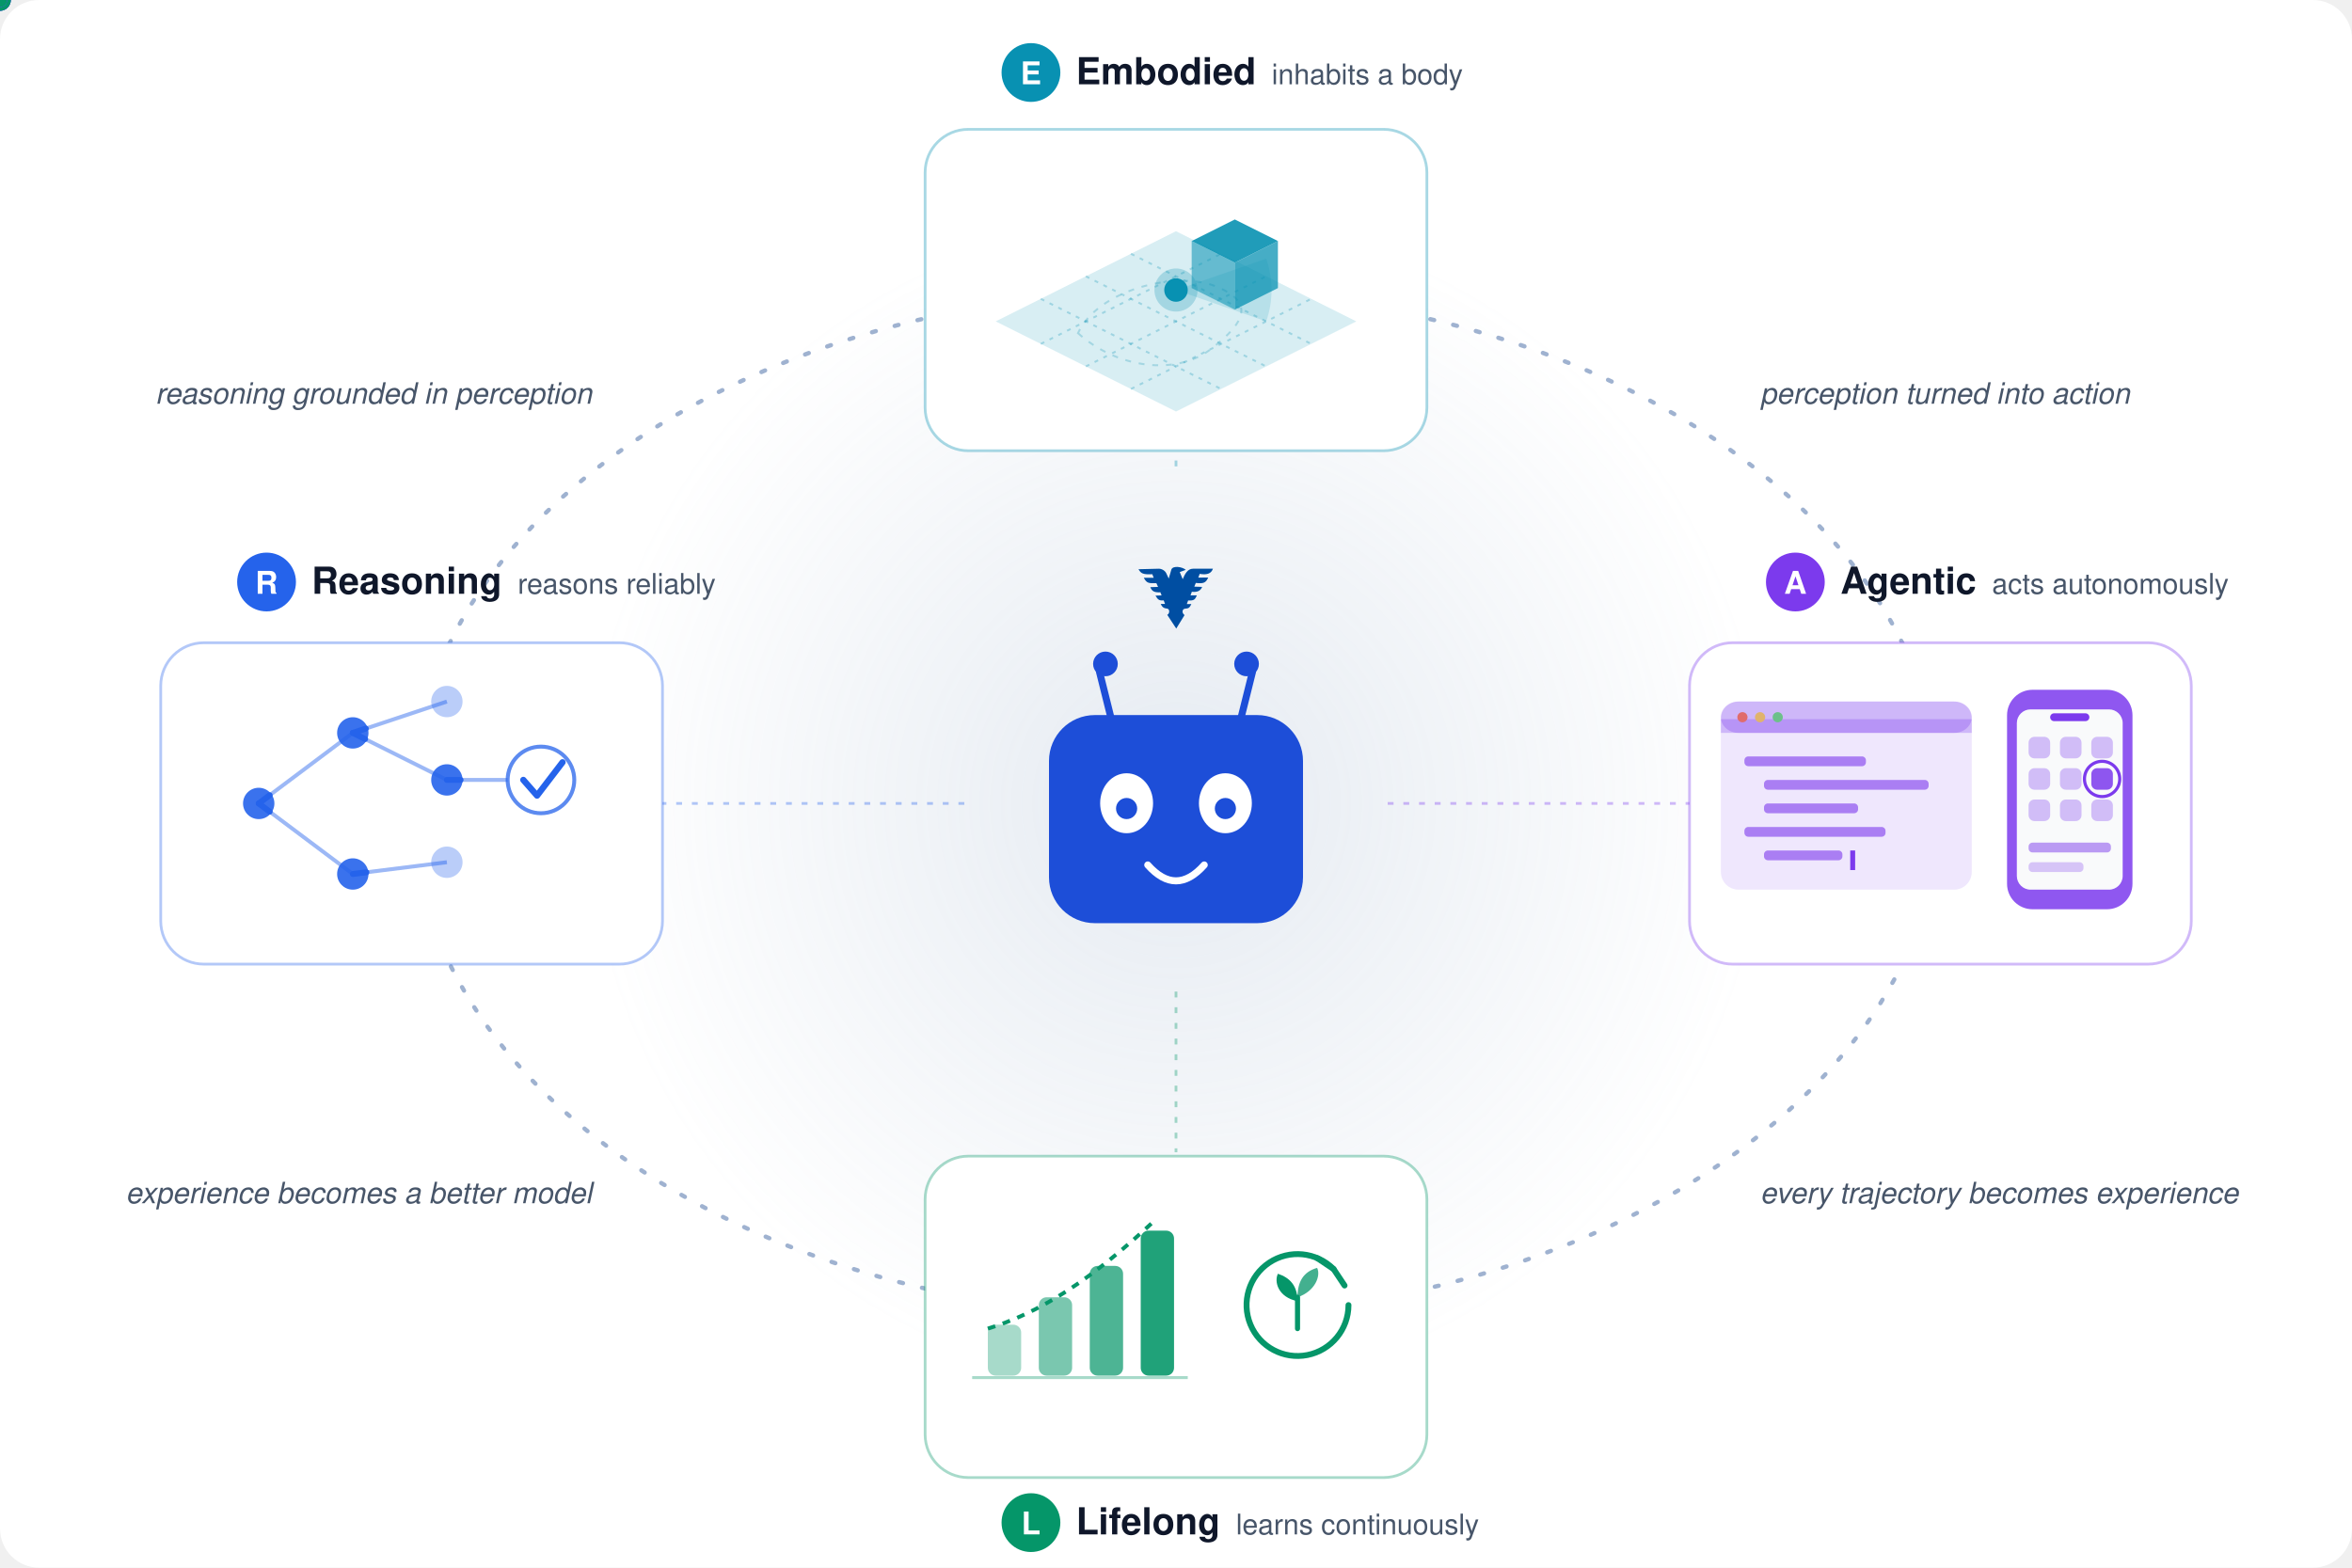
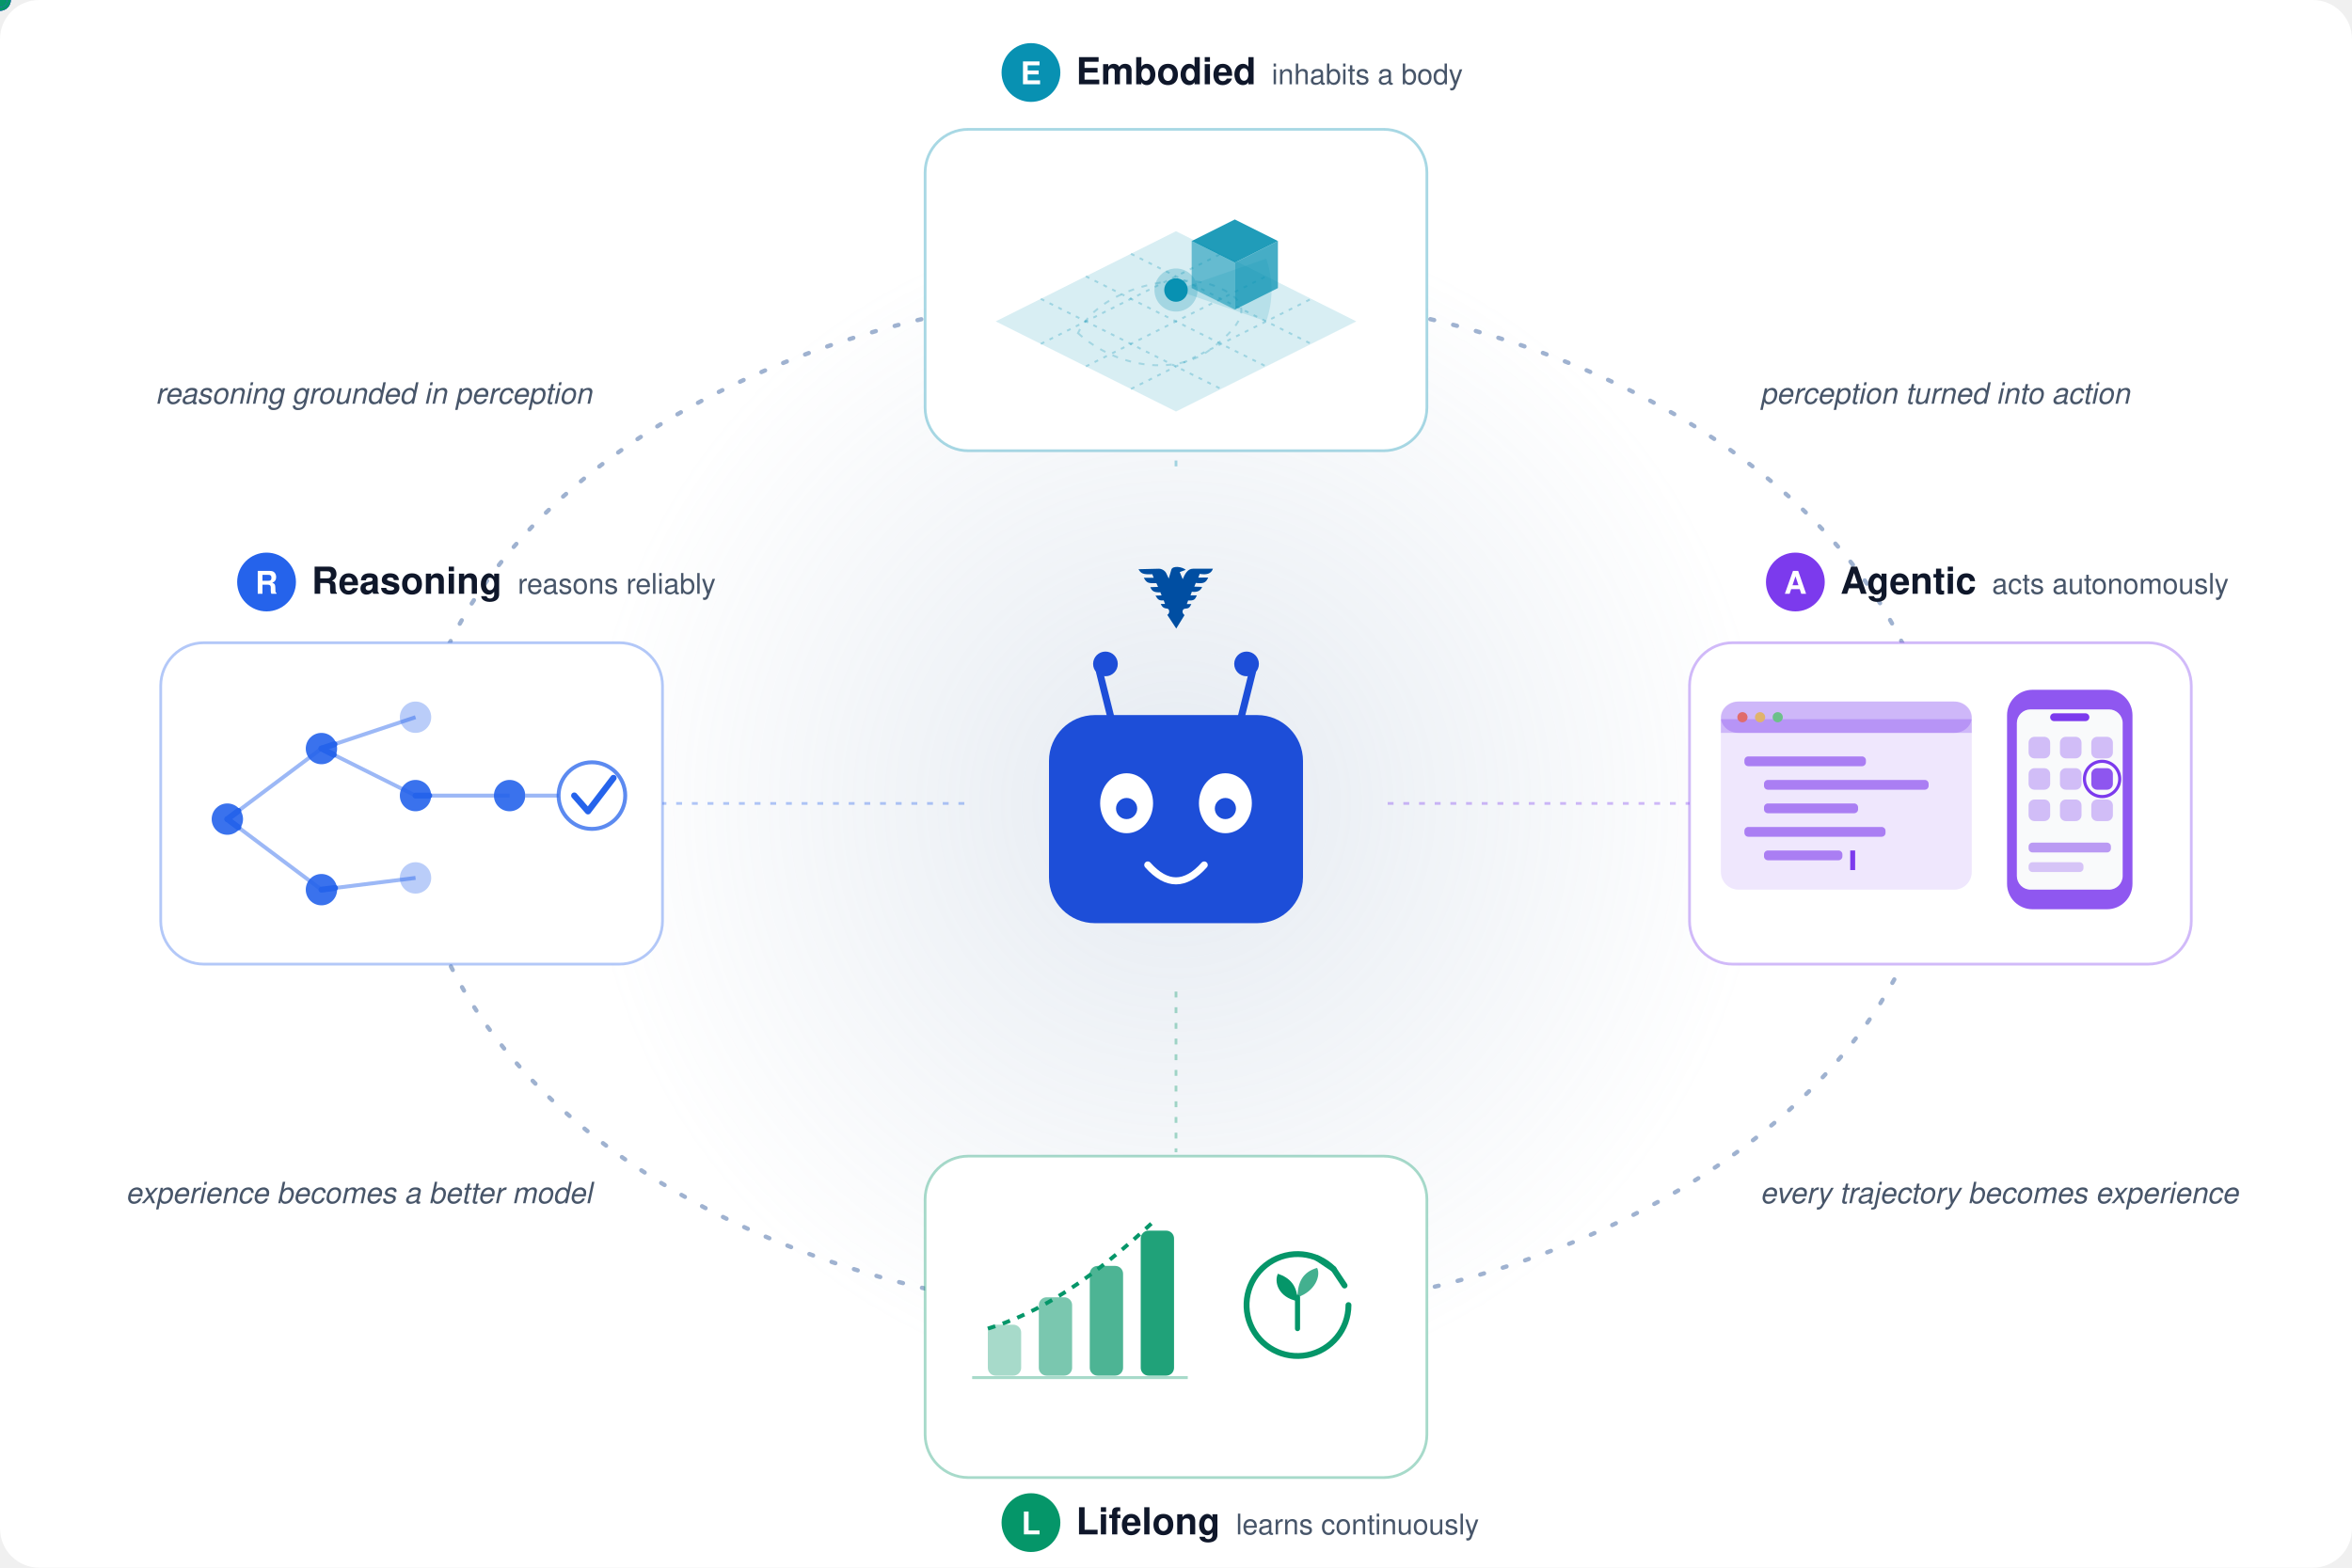
<svg xmlns="http://www.w3.org/2000/svg" width="1200" height="800" viewBox="0 0 1200 800" font-family="-apple-system, BlinkMacSystemFont, 'Segoe UI', 'Helvetica Neue', Helvetica, Arial, sans-serif">
  <style>
.halo{transform-box:fill-box;transform-origin:center;animation:halo 9s ease-in-out infinite}
@keyframes halo{0%,100%{transform:scale(1);opacity:1}50%{transform:scale(1.07);opacity:.8}}
.orbit{stroke-dasharray:2 10;animation:flow 14s linear infinite}
@keyframes flow{to{stroke-dashoffset:-240}}
.bot{transform-origin:220px 294px;animation:tilt 11s ease-in-out infinite}
@keyframes tilt{0%,100%{transform:rotate(0)}12%{transform:rotate(-8deg)}26%{transform:rotate(0)}40%{transform:rotate(4deg)}55%{transform:rotate(0)}70%{transform:rotate(7deg)}85%{transform:rotate(-3deg)}}
.tip{animation:tip 1.4s ease-in-out infinite}.tip2{animation-delay:.4s}
@keyframes tip{0%,100%{opacity:.5}50%{opacity:1}}
.blink{transform-box:fill-box;transform-origin:center;animation:blink 4s ease-in-out infinite}
@keyframes blink{0%,92%,100%{transform:scaleY(1)}95%,97%{transform:scaleY(.15)}}
.zone{transform-box:fill-box;transform-origin:center;animation:breathe 4s ease-in-out infinite}
@keyframes breathe{0%,100%{transform:scale(1)}50%{transform:scale(1.025)}}
.r-node{transform-box:fill-box;transform-origin:center;opacity:.9;animation:node 4.2s ease-in-out infinite}
.r-dead{opacity:.32;animation-name:dead}
@keyframes node{0%,12%,40%,100%{transform:scale(1)}24%{transform:scale(1.45)}}
@keyframes dead{0%,12%,100%{transform:scale(1);opacity:.32}24%{transform:scale(1.3);opacity:.7}}
.r-edge{stroke-width:2;stroke-opacity:.45}
.r-sig{stroke-width:3;stroke-dasharray:7 60;animation:sig 4.2s linear infinite}
@keyframes sig{from{stroke-dashoffset:67}to{stroke-dashoffset:0}}
.r-goal{transform-box:fill-box;transform-origin:center;opacity:.75;animation:goal 4.2s ease-out infinite}
@keyframes goal{0%,60%,100%{transform:scale(1);opacity:.75}72%{transform:scale(1.25);opacity:.25}}
.r-check{transform-box:fill-box;transform-origin:center;animation:check 4.2s ease-out infinite}
@keyframes check{0%,58%,100%{transform:scale(1)}66%{transform:scale(1.25)}}
.e-cube{animation:float 3.2s ease-in-out infinite}
@keyframes float{0%,100%{transform:translateY(0)}50%{transform:translateY(-7px)}}
.e-cone{transform-origin:0 0;animation:sweep 3s ease-in-out infinite}
@keyframes sweep{0%,100%{transform:rotate(-14deg)}50%{transform:rotate(14deg)}}
.e-halo{transform-box:fill-box;transform-origin:center;animation:pulse 2.2s ease-in-out infinite}
@keyframes pulse{0%,100%{transform:scale(1);opacity:.4}50%{transform:scale(1.6);opacity:.08}}
.a-line{transform-box:fill-box;transform-origin:left center;animation:type 4.5s ease-out infinite}
@keyframes type{0%,4%{transform:scaleX(0)}20%,85%{transform:scaleX(1)}100%{transform:scaleX(0)}}
.a-cursor{animation:cur 1s step-end infinite}
@keyframes cur{0%,50%{opacity:1}51%,100%{opacity:0}}
.a-app{animation:app 2.4s ease-in-out infinite}
@keyframes app{0%,100%{fill-opacity:.85}50%{fill-opacity:.45}}
.a-tap{transform-box:fill-box;transform-origin:center;animation:tap 2.4s ease-out infinite}
@keyframes tap{0%{transform:scale(.3);opacity:.9}60%,100%{transform:scale(1.9);opacity:0}}
.l-bar{transform-box:fill-box;transform-origin:center bottom;animation:grow 4.8s ease-out infinite}
@keyframes grow{0%,4%{transform:scaleY(.12)}26%,86%{transform:scaleY(1)}100%{transform:scaleY(.12)}}
.l-trend{stroke-dashoffset:0;animation:trend 2.4s linear infinite}
@keyframes trend{to{stroke-dashoffset:-16}}
.l-loop{transform-origin:0 0;animation:spin 6s linear infinite}
@keyframes spin{to{transform:rotate(360deg)}}
.l-sprout{transform-origin:0 12px;animation:sprout 4.8s ease-in-out infinite}
@keyframes sprout{0%,100%{transform:scale(.85)}50%{transform:scale(1.08)}}
@media (prefers-reduced-motion: reduce){*{animation:none!important}}
</style>
  <defs>
    <radialGradient id="glow">
      <stop offset="0" stop-color="#8AA3C2" stop-opacity="0.22" />
      <stop offset="1" stop-color="#8AA3C2" stop-opacity="0" />
    </radialGradient>
  </defs>
  <rect width="1200" height="800" rx="20" fill="#FFFFFF" />
  <circle class="halo" cx="600" cy="410" r="300" fill="url(#glow)" />
  <path class="orbit" d="M 210 410 A 390 262 0 1 1 990 410 A 390 262 0 1 1 210 410" fill="none" stroke="#9FB2D0" stroke-width="2.2" stroke-linecap="round" />
  <circle r="5.5" fill="#2563EB">
    <animateMotion dur="14s" begin="-1.75s" repeatCount="indefinite" path="M 210 410 A 390 262 0 1 1 990 410 A 390 262 0 1 1 210 410" />
  </circle>
  <circle r="5.5" fill="#0891B2">
    <animateMotion dur="14s" begin="-5.25s" repeatCount="indefinite" path="M 210 410 A 390 262 0 1 1 990 410 A 390 262 0 1 1 210 410" />
  </circle>
  <circle r="5.5" fill="#7C3AED">
    <animateMotion dur="14s" begin="-8.75s" repeatCount="indefinite" path="M 210 410 A 390 262 0 1 1 990 410 A 390 262 0 1 1 210 410" />
  </circle>
  <circle r="5.5" fill="#059669">
    <animateMotion dur="14s" begin="-12.25s" repeatCount="indefinite" path="M 210 410 A 390 262 0 1 1 990 410 A 390 262 0 1 1 210 410" />
  </circle>
  <text x="302" y="206" text-anchor="end" font-size="15" font-style="italic" fill="#475569">reasoning grounded in perception</text>
  <text x="898" y="206" text-anchor="start" font-size="15" font-style="italic" fill="#475569">perception turned into action</text>
  <text x="898" y="614" text-anchor="start" font-size="15" font-style="italic" fill="#475569">every trajectory becomes experience</text>
  <text x="302" y="614" text-anchor="end" font-size="15" font-style="italic" fill="#475569">experience becomes a better model</text>
  <path d="M 492 410 L 328 410" stroke="#2563EB" stroke-opacity="0.35" stroke-width="1.4" stroke-dasharray="3 5" fill="none" />
  <circle r="3.6" fill="#2563EB">
    <animateMotion dur="3s" repeatCount="indefinite" path="M 492 410 L 328 410" />
  </circle>
  <circle r="3.6" fill="#2563EB" opacity="0.5">
    <animateMotion dur="3s" begin="-1.5s" repeatCount="indefinite" keyPoints="1;0" keyTimes="0;1" calcMode="linear" path="M 492 410 L 328 410" />
  </circle>
  <path d="M 600 238 L 600 232" stroke="#0891B2" stroke-opacity="0.35" stroke-width="1.4" stroke-dasharray="3 5" fill="none" />
  <circle r="3.6" fill="#0891B2">
    <animateMotion dur="3s" repeatCount="indefinite" path="M 600 238 L 600 232" />
  </circle>
  <circle r="3.6" fill="#0891B2" opacity="0.5">
    <animateMotion dur="3s" begin="-1.5s" repeatCount="indefinite" keyPoints="1;0" keyTimes="0;1" calcMode="linear" path="M 600 238 L 600 232" />
  </circle>
  <path d="M 708 410 L 872 410" stroke="#7C3AED" stroke-opacity="0.35" stroke-width="1.4" stroke-dasharray="3 5" fill="none" />
  <circle r="3.6" fill="#7C3AED">
    <animateMotion dur="3s" repeatCount="indefinite" path="M 708 410 L 872 410" />
  </circle>
  <circle r="3.6" fill="#7C3AED" opacity="0.5">
    <animateMotion dur="3s" begin="-1.5s" repeatCount="indefinite" keyPoints="1;0" keyTimes="0;1" calcMode="linear" path="M 708 410 L 872 410" />
  </circle>
  <path d="M 600 506 L 600 588" stroke="#059669" stroke-opacity="0.35" stroke-width="1.4" stroke-dasharray="3 5" fill="none" />
  <circle r="3.6" fill="#059669">
    <animateMotion dur="3s" repeatCount="indefinite" path="M 600 506 L 600 588" />
  </circle>
  <circle r="3.6" fill="#059669" opacity="0.5">
    <animateMotion dur="3s" begin="-1.5s" repeatCount="indefinite" keyPoints="1;0" keyTimes="0;1" calcMode="linear" path="M 600 506 L 600 588" />
  </circle>
  <rect x="82" y="328" width="256" height="164" rx="22" fill="#FFFFFF" stroke="#2563EB" stroke-opacity="0.35" stroke-width="1.4" />
  <g transform="translate(210,410)">
    <g class="zone">
-       <line class="r-edge" x1="-78" y1="0" x2="-30" y2="-36" stroke="#2563EB" />
-       <line class="r-sig" style="animation-delay:-0.00s" x1="-78" y1="0" x2="-30" y2="-36" stroke="#2563EB" stroke-linecap="round" />
-       <line class="r-edge" x1="-78" y1="0" x2="-30" y2="36" stroke="#2563EB" />
-       <line class="r-sig" style="animation-delay:-0.35s" x1="-78" y1="0" x2="-30" y2="36" stroke="#2563EB" stroke-linecap="round" />
-       <line class="r-edge" x1="-30" y1="-36" x2="18" y2="-52" stroke="#2563EB" />
-       <line class="r-sig" style="animation-delay:-0.70s" x1="-30" y1="-36" x2="18" y2="-52" stroke="#2563EB" stroke-linecap="round" />
-       <line class="r-edge" x1="-30" y1="-36" x2="18" y2="-12" stroke="#2563EB" />
-       <line class="r-sig" style="animation-delay:-1.05s" x1="-30" y1="-36" x2="18" y2="-12" stroke="#2563EB" stroke-linecap="round" />
-       <line class="r-edge" x1="-30" y1="36" x2="18" y2="30" stroke="#2563EB" />
-       <line class="r-sig" style="animation-delay:-1.40s" x1="-30" y1="36" x2="18" y2="30" stroke="#2563EB" stroke-linecap="round" />
-       <line class="r-edge" x1="18" y1="-12" x2="49" y2="-12" stroke="#2563EB" />
-       <line class="r-sig" style="animation-delay:-1.75s" x1="18" y1="-12" x2="49" y2="-12" stroke="#2563EB" stroke-linecap="round" />
-       <circle class="r-node" style="animation-delay:0.00s" cx="-78" cy="0" r="8" fill="#2563EB" />
-       <circle class="r-node" style="animation-delay:0.35s" cx="-30" cy="-36" r="8" fill="#2563EB" />
-       <circle class="r-node" style="animation-delay:0.70s" cx="-30" cy="36" r="8" fill="#2563EB" />
-       <circle class="r-node r-dead" style="animation-delay:1.05s" cx="18" cy="-52" r="8" fill="#2563EB" />
-       <circle class="r-node" style="animation-delay:1.40s" cx="18" cy="-12" r="8" fill="#2563EB" />
-       <circle class="r-node r-dead" style="animation-delay:1.75s" cx="18" cy="30" r="8" fill="#2563EB" />
-       <circle class="r-goal" cx="66" cy="-12" r="17" fill="none" stroke="#2563EB" stroke-width="2" />
-       <path class="r-check" d="M 57 -12 L 64 -4 L 77 -21" fill="none" stroke="#2563EB" stroke-width="3.2" stroke-linecap="round" stroke-linejoin="round" />
+       <line class="r-edge" x1="-94" y1="8" x2="-46" y2="-28" stroke="#2563EB" />
+       <line class="r-sig" style="animation-delay:-0.00s" x1="-94" y1="8" x2="-46" y2="-28" stroke="#2563EB" stroke-linecap="round" />
+       <line class="r-edge" x1="-94" y1="8" x2="-46" y2="44" stroke="#2563EB" />
+       <line class="r-sig" style="animation-delay:-0.35s" x1="-94" y1="8" x2="-46" y2="44" stroke="#2563EB" stroke-linecap="round" />
+       <line class="r-edge" x1="-46" y1="-28" x2="2" y2="-44" stroke="#2563EB" />
+       <line class="r-sig" style="animation-delay:-0.70s" x1="-46" y1="-28" x2="2" y2="-44" stroke="#2563EB" stroke-linecap="round" />
+       <line class="r-edge" x1="-46" y1="-28" x2="2" y2="-4" stroke="#2563EB" />
+       <line class="r-sig" style="animation-delay:-1.05s" x1="-46" y1="-28" x2="2" y2="-4" stroke="#2563EB" stroke-linecap="round" />
+       <line class="r-edge" x1="-46" y1="44" x2="2" y2="38" stroke="#2563EB" />
+       <line class="r-sig" style="animation-delay:-1.40s" x1="-46" y1="44" x2="2" y2="38" stroke="#2563EB" stroke-linecap="round" />
+       <line class="r-edge" x1="2" y1="-4" x2="50" y2="-4" stroke="#2563EB" />
+       <line class="r-sig" style="animation-delay:-1.75s" x1="2" y1="-4" x2="50" y2="-4" stroke="#2563EB" stroke-linecap="round" />
+       <circle class="r-node" style="animation-delay:0.00s" cx="-94" cy="8" r="8" fill="#2563EB" />
+       <circle class="r-node" style="animation-delay:0.35s" cx="-46" cy="-28" r="8" fill="#2563EB" />
+       <circle class="r-node" style="animation-delay:0.70s" cx="-46" cy="44" r="8" fill="#2563EB" />
+       <circle class="r-node r-dead" style="animation-delay:1.05s" cx="2" cy="-44" r="8" fill="#2563EB" />
+       <circle class="r-node" style="animation-delay:1.40s" cx="2" cy="-4" r="8" fill="#2563EB" />
+       <circle class="r-node r-dead" style="animation-delay:1.75s" cx="2" cy="38" r="8" fill="#2563EB" />
+       <circle class="r-node" style="animation-delay:2.10s" cx="50" cy="-4" r="8" fill="#2563EB" />
+       <line class="r-edge" x1="58" y1="-4" x2="75" y2="-4" stroke="#2563EB" />
+       <circle class="r-goal" cx="92" cy="-4" r="17" fill="none" stroke="#2563EB" stroke-width="2" />
+       <path class="r-check" d="M 83 -4 L 90 4 L 103 -13" fill="none" stroke="#2563EB" stroke-width="3.2" stroke-linecap="round" stroke-linejoin="round" />
    </g>
  </g>
  <circle cx="136" cy="297" r="15" fill="#2563EB" />
  <text x="136" y="303" text-anchor="middle" font-size="16" font-weight="800" fill="#FFFFFF">R</text>
  <text x="159" y="303" font-size="19" font-weight="750" fill="#0F172A">Reasoning<tspan font-size="14.5" font-weight="400" fill="#475569" dx="8">reasons reliably</tspan>
  </text>
  <rect x="472" y="66" width="256" height="164" rx="22" fill="#FFFFFF" stroke="#0891B2" stroke-opacity="0.35" stroke-width="1.4" />
  <g transform="translate(600,148)">
    <g class="zone">
      <polygon points="0,-30 92,16 0,62 -92,16" fill="#0891B2" fill-opacity="0.16" />
      <line x1="-69.0" y1="4.5" x2="23.0" y2="50.5" stroke="#0891B2" stroke-opacity="0.28" stroke-dasharray="2 3" />
      <line x1="-69.0" y1="27.5" x2="23.0" y2="-18.5" stroke="#0891B2" stroke-opacity="0.28" stroke-dasharray="2 3" />
      <line x1="-46.0" y1="-7.0" x2="46.0" y2="39.0" stroke="#0891B2" stroke-opacity="0.28" stroke-dasharray="2 3" />
      <line x1="-46.0" y1="39.0" x2="46.0" y2="-7.0" stroke="#0891B2" stroke-opacity="0.28" stroke-dasharray="2 3" />
      <line x1="-23.0" y1="-18.5" x2="69.0" y2="27.5" stroke="#0891B2" stroke-opacity="0.28" stroke-dasharray="2 3" />
      <line x1="-23.0" y1="50.5" x2="69.0" y2="4.5" stroke="#0891B2" stroke-opacity="0.28" stroke-dasharray="2 3" />
      <g class="e-cube">
        <polygon points="30,-36 52,-25 30,-14 8,-25" fill="#0891B2" fill-opacity="0.9" />
        <polygon points="8,-25 30,-14 30,10 8,-1" fill="#0891B2" fill-opacity="0.55" />
        <polygon points="30,-14 52,-25 52,-1 30,10" fill="#0891B2" fill-opacity="0.75" />
      </g>
      <path d="M -50 22 C -30 40, 0 44, 18 30 S 40 6, 20 -2 S -40 0, -50 22 Z" fill="none" stroke="#0891B2" stroke-opacity="0.25" stroke-dasharray="3 4" />
      <g>
        <path class="e-cone" d="M 0 0 L 46 -16 A 48 48 0 0 1 46 16 Z" fill="#0891B2" fill-opacity="0.16" />
        <circle r="11" fill="#0891B2" fill-opacity="0.25" class="e-halo" />
        <circle r="6" fill="#0891B2" />
        <animateMotion dur="7s" repeatCount="indefinite" rotate="auto" path="M -50 22 C -30 40, 0 44, 18 30 S 40 6, 20 -2 S -40 0, -50 22 Z" />
      </g>
    </g>
  </g>
  <circle cx="526" cy="37" r="15" fill="#0891B2" />
  <text x="526" y="43" text-anchor="middle" font-size="16" font-weight="800" fill="#FFFFFF">E</text>
  <text x="549" y="43" font-size="19" font-weight="750" fill="#0F172A">Embodied<tspan font-size="14.5" font-weight="400" fill="#475569" dx="8">inhabits a body</tspan>
  </text>
  <rect x="862" y="328" width="256" height="164" rx="22" fill="#FFFFFF" stroke="#7C3AED" stroke-opacity="0.35" stroke-width="1.4" />
  <g transform="translate(990,410)">
    <g class="zone">
      <g transform="translate(-112,-52)">
        <rect width="128" height="96" rx="9" fill="#7C3AED" fill-opacity="0.12" />
        <rect width="128" height="16" rx="9" fill="#7C3AED" fill-opacity="0.28" />
        <rect y="9" width="128" height="7" fill="#7C3AED" fill-opacity="0.28" />
        <circle cx="11" cy="8" r="2.6" fill="#e06c6c" />
        <circle cx="20" cy="8" r="2.6" fill="#e0b36c" />
        <circle cx="29" cy="8" r="2.6" fill="#6cc08a" />
        <rect class="a-line" style="animation-delay:0.00s" x="12" y="28" width="62" height="5" rx="2" fill="#7C3AED" fill-opacity="0.6" />
        <rect class="a-line" style="animation-delay:0.45s" x="22" y="40" width="84" height="5" rx="2" fill="#7C3AED" fill-opacity="0.6" />
        <rect class="a-line" style="animation-delay:0.90s" x="22" y="52" width="48" height="5" rx="2" fill="#7C3AED" fill-opacity="0.6" />
        <rect class="a-line" style="animation-delay:1.35s" x="12" y="64" width="72" height="5" rx="2" fill="#7C3AED" fill-opacity="0.6" />
        <rect class="a-line" style="animation-delay:1.80s" x="22" y="76" width="40" height="5" rx="2" fill="#7C3AED" fill-opacity="0.6" />
        <rect class="a-cursor" x="66" y="76" width="2.5" height="10" fill="#7C3AED" />
      </g>
      <g transform="translate(34,-58)">
        <rect width="64" height="112" rx="13" fill="#7C3AED" fill-opacity="0.85" />
        <rect x="5" y="10" width="54" height="92" rx="7" fill="#F9FAFB" />
        <rect x="22" y="12" width="20" height="4" rx="2" fill="#7C3AED" />
        <rect class="app" x="11" y="24" width="11" height="11" rx="3" fill="#7C3AED" fill-opacity="0.32" />
        <rect class="app" x="27" y="24" width="11" height="11" rx="3" fill="#7C3AED" fill-opacity="0.32" />
        <rect class="app" x="43" y="24" width="11" height="11" rx="3" fill="#7C3AED" fill-opacity="0.32" />
        <rect class="app" x="11" y="40" width="11" height="11" rx="3" fill="#7C3AED" fill-opacity="0.32" />
        <rect class="app" x="27" y="40" width="11" height="11" rx="3" fill="#7C3AED" fill-opacity="0.32" />
        <rect class="app a-app" x="43" y="40" width="11" height="11" rx="3" fill="#7C3AED" fill-opacity="0.85" />
        <rect class="app" x="11" y="56" width="11" height="11" rx="3" fill="#7C3AED" fill-opacity="0.32" />
        <rect class="app" x="27" y="56" width="11" height="11" rx="3" fill="#7C3AED" fill-opacity="0.32" />
        <rect class="app" x="43" y="56" width="11" height="11" rx="3" fill="#7C3AED" fill-opacity="0.32" />
        <circle class="a-tap" cx="48.5" cy="45.5" r="9" fill="none" stroke="#7C3AED" stroke-width="1.6" />
        <rect x="11" y="78" width="42" height="5" rx="2" fill="#7C3AED" fill-opacity="0.5" />
        <rect x="11" y="88" width="28" height="5" rx="2" fill="#7C3AED" fill-opacity="0.28" />
      </g>
    </g>
  </g>
  <circle cx="916" cy="297" r="15" fill="#7C3AED" />
  <text x="916" y="303" text-anchor="middle" font-size="16" font-weight="800" fill="#FFFFFF">A</text>
  <text x="939" y="303" font-size="19" font-weight="750" fill="#0F172A">Agentic<tspan font-size="14.5" font-weight="400" fill="#475569" dx="8">acts autonomously</tspan>
  </text>
  <rect x="472" y="590" width="256" height="164" rx="22" fill="#FFFFFF" stroke="#059669" stroke-opacity="0.35" stroke-width="1.4" />
  <g transform="translate(600,672)">
    <g class="zone">
      <rect class="l-bar" style="animation-delay:0.00s" x="-96" y="4" width="17" height="26" rx="4" fill="#059669" fill-opacity="0.35" />
      <rect class="l-bar" style="animation-delay:0.40s" x="-70" y="-10" width="17" height="40" rx="4" fill="#059669" fill-opacity="0.53" />
      <rect class="l-bar" style="animation-delay:0.80s" x="-44" y="-26" width="17" height="56" rx="4" fill="#059669" fill-opacity="0.71" />
      <rect class="l-bar" style="animation-delay:1.20s" x="-18" y="-44" width="17" height="74" rx="4" fill="#059669" fill-opacity="0.89" />
      <line x1="-104" y1="31" x2="6" y2="31" stroke="#059669" stroke-opacity="0.35" stroke-width="1.5" />
      <path d="M -96 6 C -70 -2, -44 -18, -10 -50" fill="none" stroke="#059669" stroke-width="2" stroke-dasharray="4 4" class="l-trend" />
      <g transform="translate(62,-6)">
        <g class="l-loop">
          <path d="M 26 0 A 26 26 0 1 1 18.4 -18.4" fill="none" stroke="#059669" stroke-width="3" stroke-linecap="round" />
          <path d="M 18.4 -18.4 L 10 -24 M 18.4 -18.4 L 24 -10" stroke="#059669" stroke-width="3" stroke-linecap="round" />
        </g>
        <g class="l-sprout">
          <path d="M 0 12 L 0 -4" stroke="#059669" stroke-width="2.6" stroke-linecap="round" />
          <path d="M 0 -2 C -10 -4, -12 -12, -10 -16 C -4 -14, 0 -10, 0 -2 Z" fill="#059669" />
          <path d="M 0 -4 C 9 -7, 12 -15, 10 -19 C 3 -17, 0 -12, 0 -4 Z" fill="#059669" fill-opacity="0.75" />
        </g>
      </g>
    </g>
  </g>
  <circle cx="526" cy="777" r="15" fill="#059669" />
  <text x="526" y="783" text-anchor="middle" font-size="16" font-weight="800" fill="#FFFFFF">L</text>
  <text x="549" y="783" font-size="19" font-weight="750" fill="#0F172A">Lifelong<tspan font-size="14.5" font-weight="400" fill="#475569" dx="8">learns continuously</tspan>
  </text>
  <g transform="translate(600,418)">
    <g transform="translate(-198.0,-264.6) scale(0.9)">
      <g class="bot">
        <g transform="translate(175, 118) scale(1.0225)">
          <path d="M44.147 66.457L39.167 58.858C40.697 58.071 40.507 55.615 39.197 55.411C37.739 55.183 36.578 55.113 35.554 52.82H37.927L37.198 50.831C34.484 51.069 33.93 50.315 32.643 48.195L36.034 48.079L35.348 46.348C31.653 46.52 30.678 45.614 29.756 43.508L34.061 43.357L33.129 41.298C28.72 41.421 27.787 41.297 26.17 38.315L31.647 38.288L30.875 36.327C25.883 36.542 24.636 36.054 23.223 33.557L34.444 33.273C36.079 33.232 37.946 34.346 38.634 35.83L39.983 38.741L41.403 33.841C42.135 31.316 47.652 32.232 49.428 33.912L46.091 35.119L47.724 39.095C48.907 36.326 50.357 33.272 53.476 33.272H64.484C63.637 35.704 61.593 36.917 57.148 36.13L56.367 38.189L61.856 38.172C60.543 41.235 59.085 41.62 55.002 41.156L54.149 43.215L58.519 43.357C57.678 45.298 56.157 46.458 52.783 46.054L52.073 48.059L55.553 48.043C54.555 50.482 53.911 51.026 50.74 50.884L50.013 52.872L52.519 52.881C51.466 55.004 51.154 55.256 48.905 55.455C47.568 55.574 46.972 57.714 48.752 58.983L44.147 66.457Z" fill="#004EA2" fill-rule="evenodd" />
        </g>
        <rect x="178" y="208" width="4" height="32" rx="2" transform="rotate(-14 180 224)" fill="#1D4ED8" />
        <rect x="258" y="208" width="4" height="32" rx="2" transform="rotate(14 260 224)" fill="#1D4ED8" />
        <circle class="tip" cx="180" cy="206" r="7" fill="#1D4ED8" />
        <circle class="tip tip2" cx="260" cy="206" r="7" fill="#1D4ED8" />
        <rect x="148" y="235" width="144" height="118" rx="26" fill="#1D4ED8" />
        <ellipse class="blink" cx="192" cy="285" rx="15" ry="17" fill="#ffffff" />
        <ellipse class="blink" cx="248" cy="285" rx="15" ry="17" fill="#ffffff" />
        <circle class="blink look" cx="192" cy="288" r="6" fill="#1D4ED8" />
        <circle class="blink look" cx="248" cy="288" r="6" fill="#1D4ED8" />
        <path d="M 204 320 Q 220 338 236 320" fill="none" stroke="#ffffff" stroke-width="4" stroke-linecap="round" />
      </g>
    </g>
  </g>
</svg>
